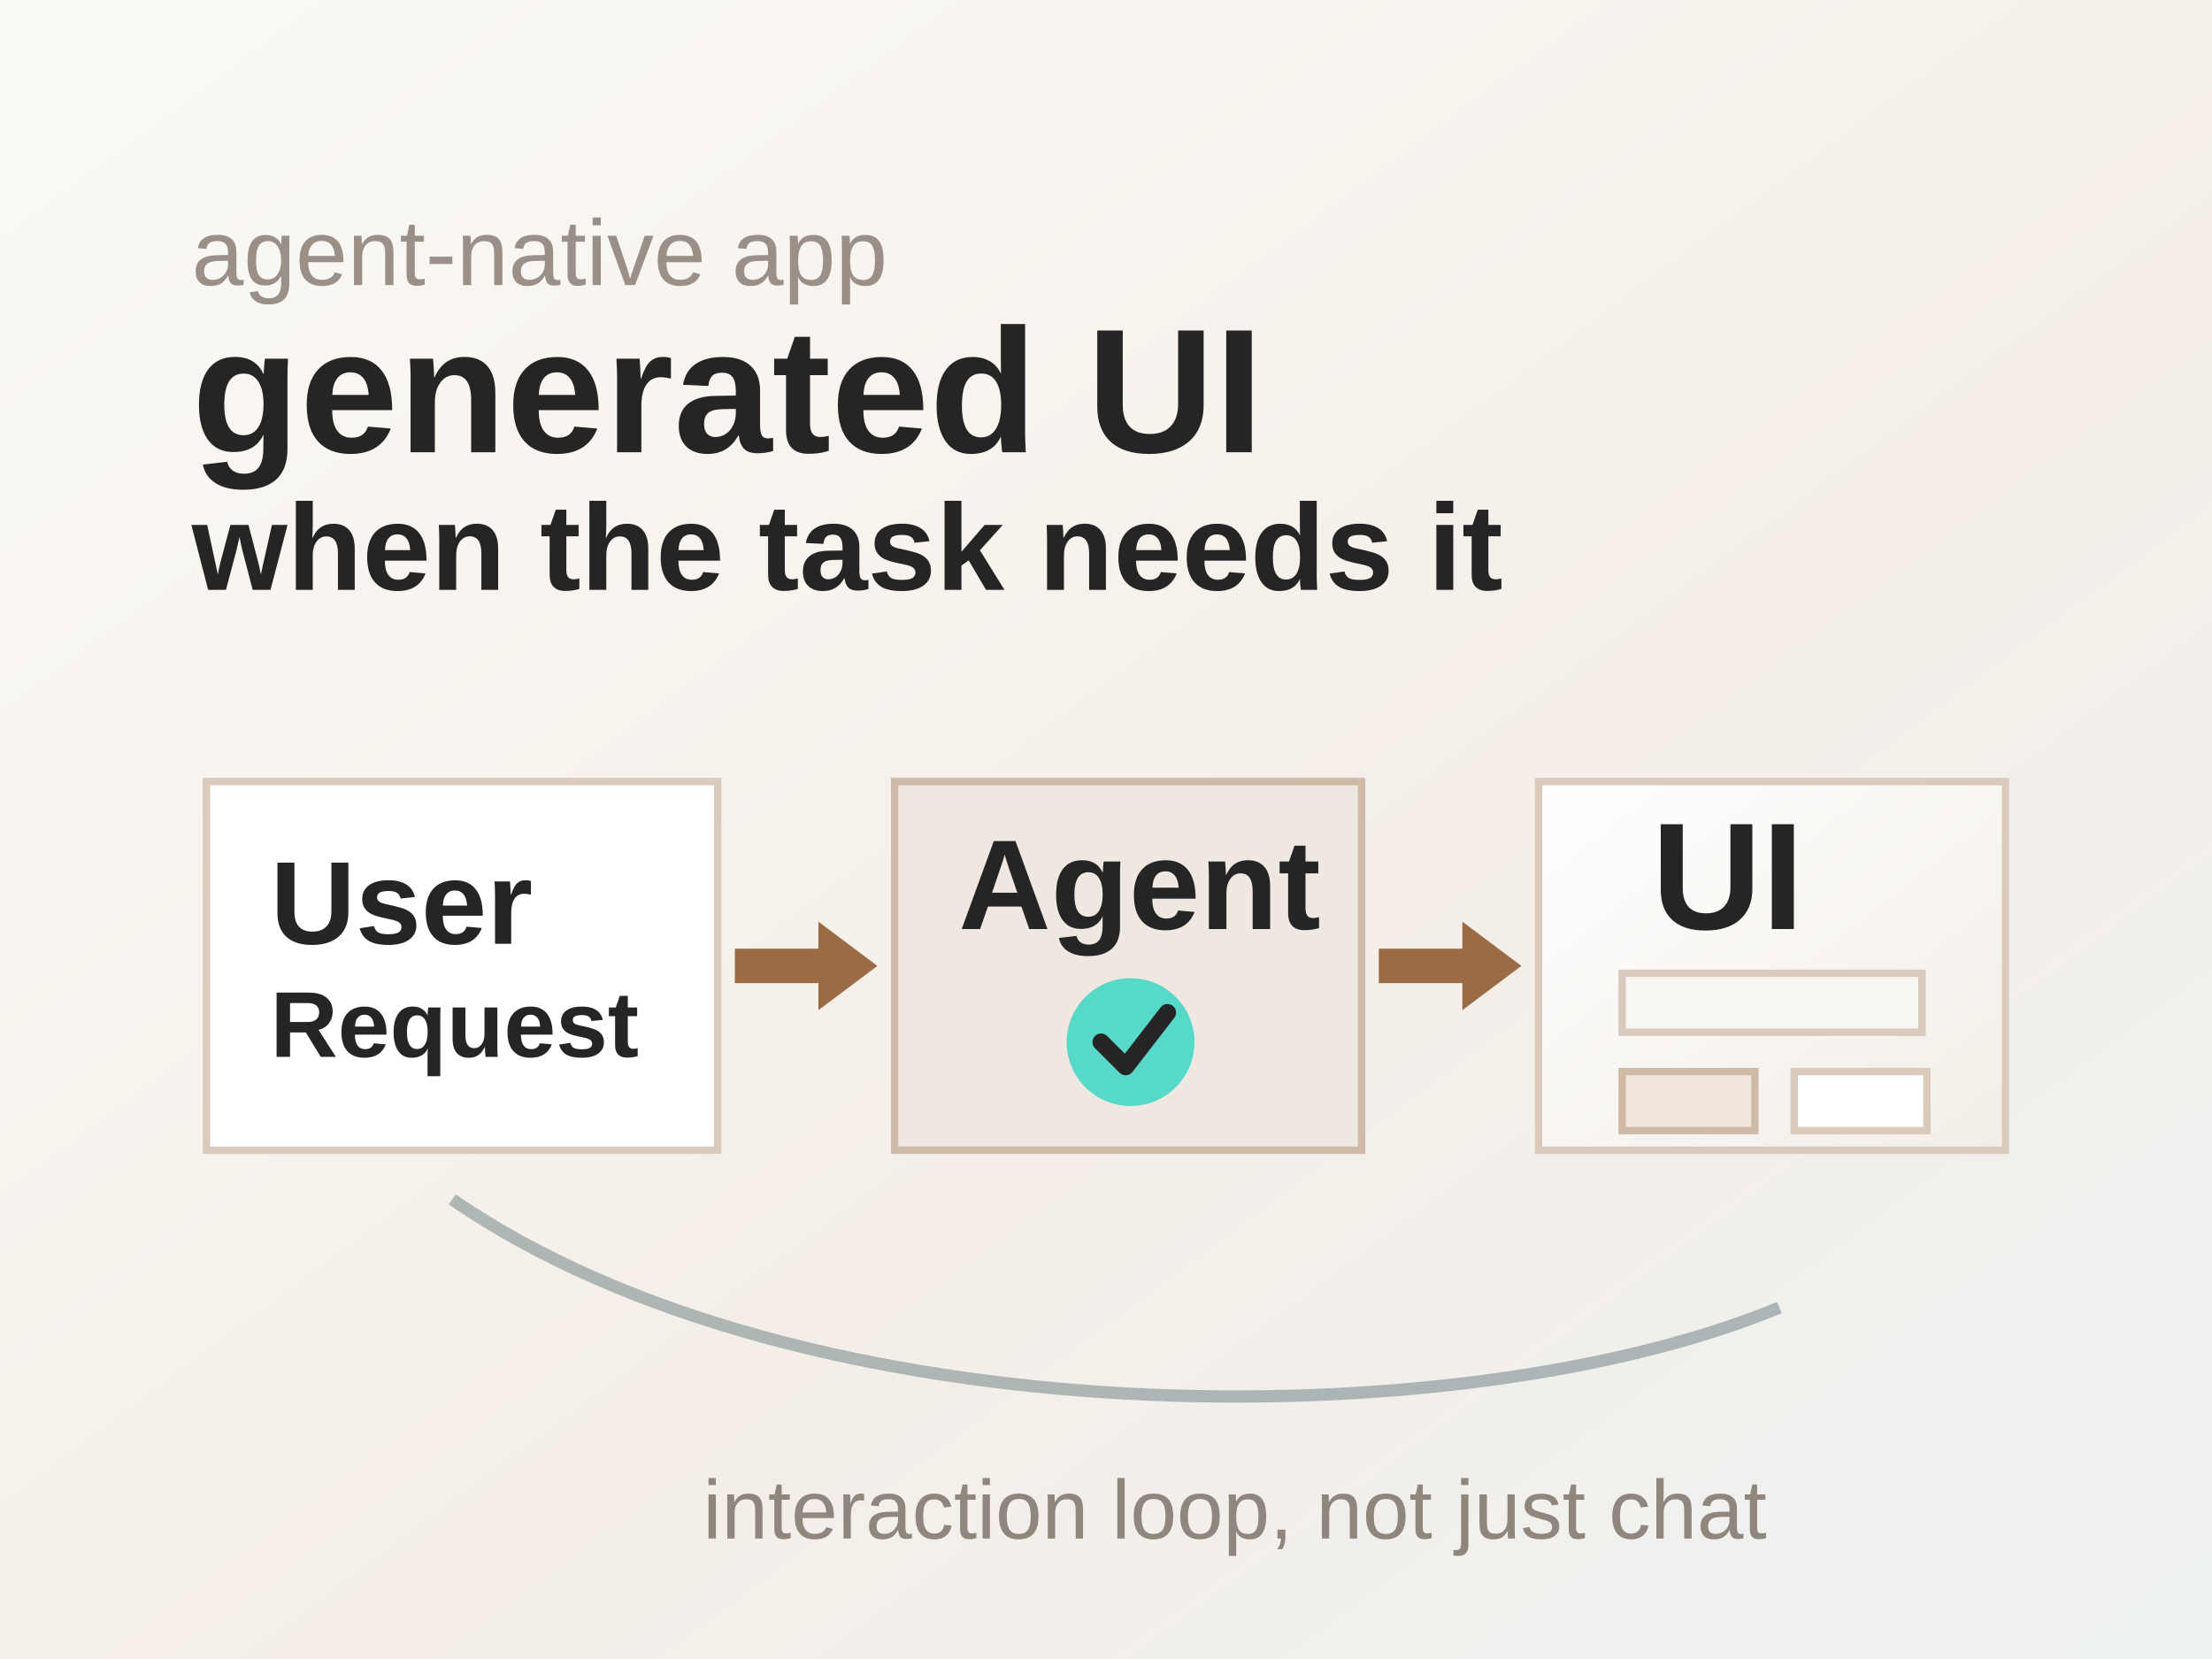
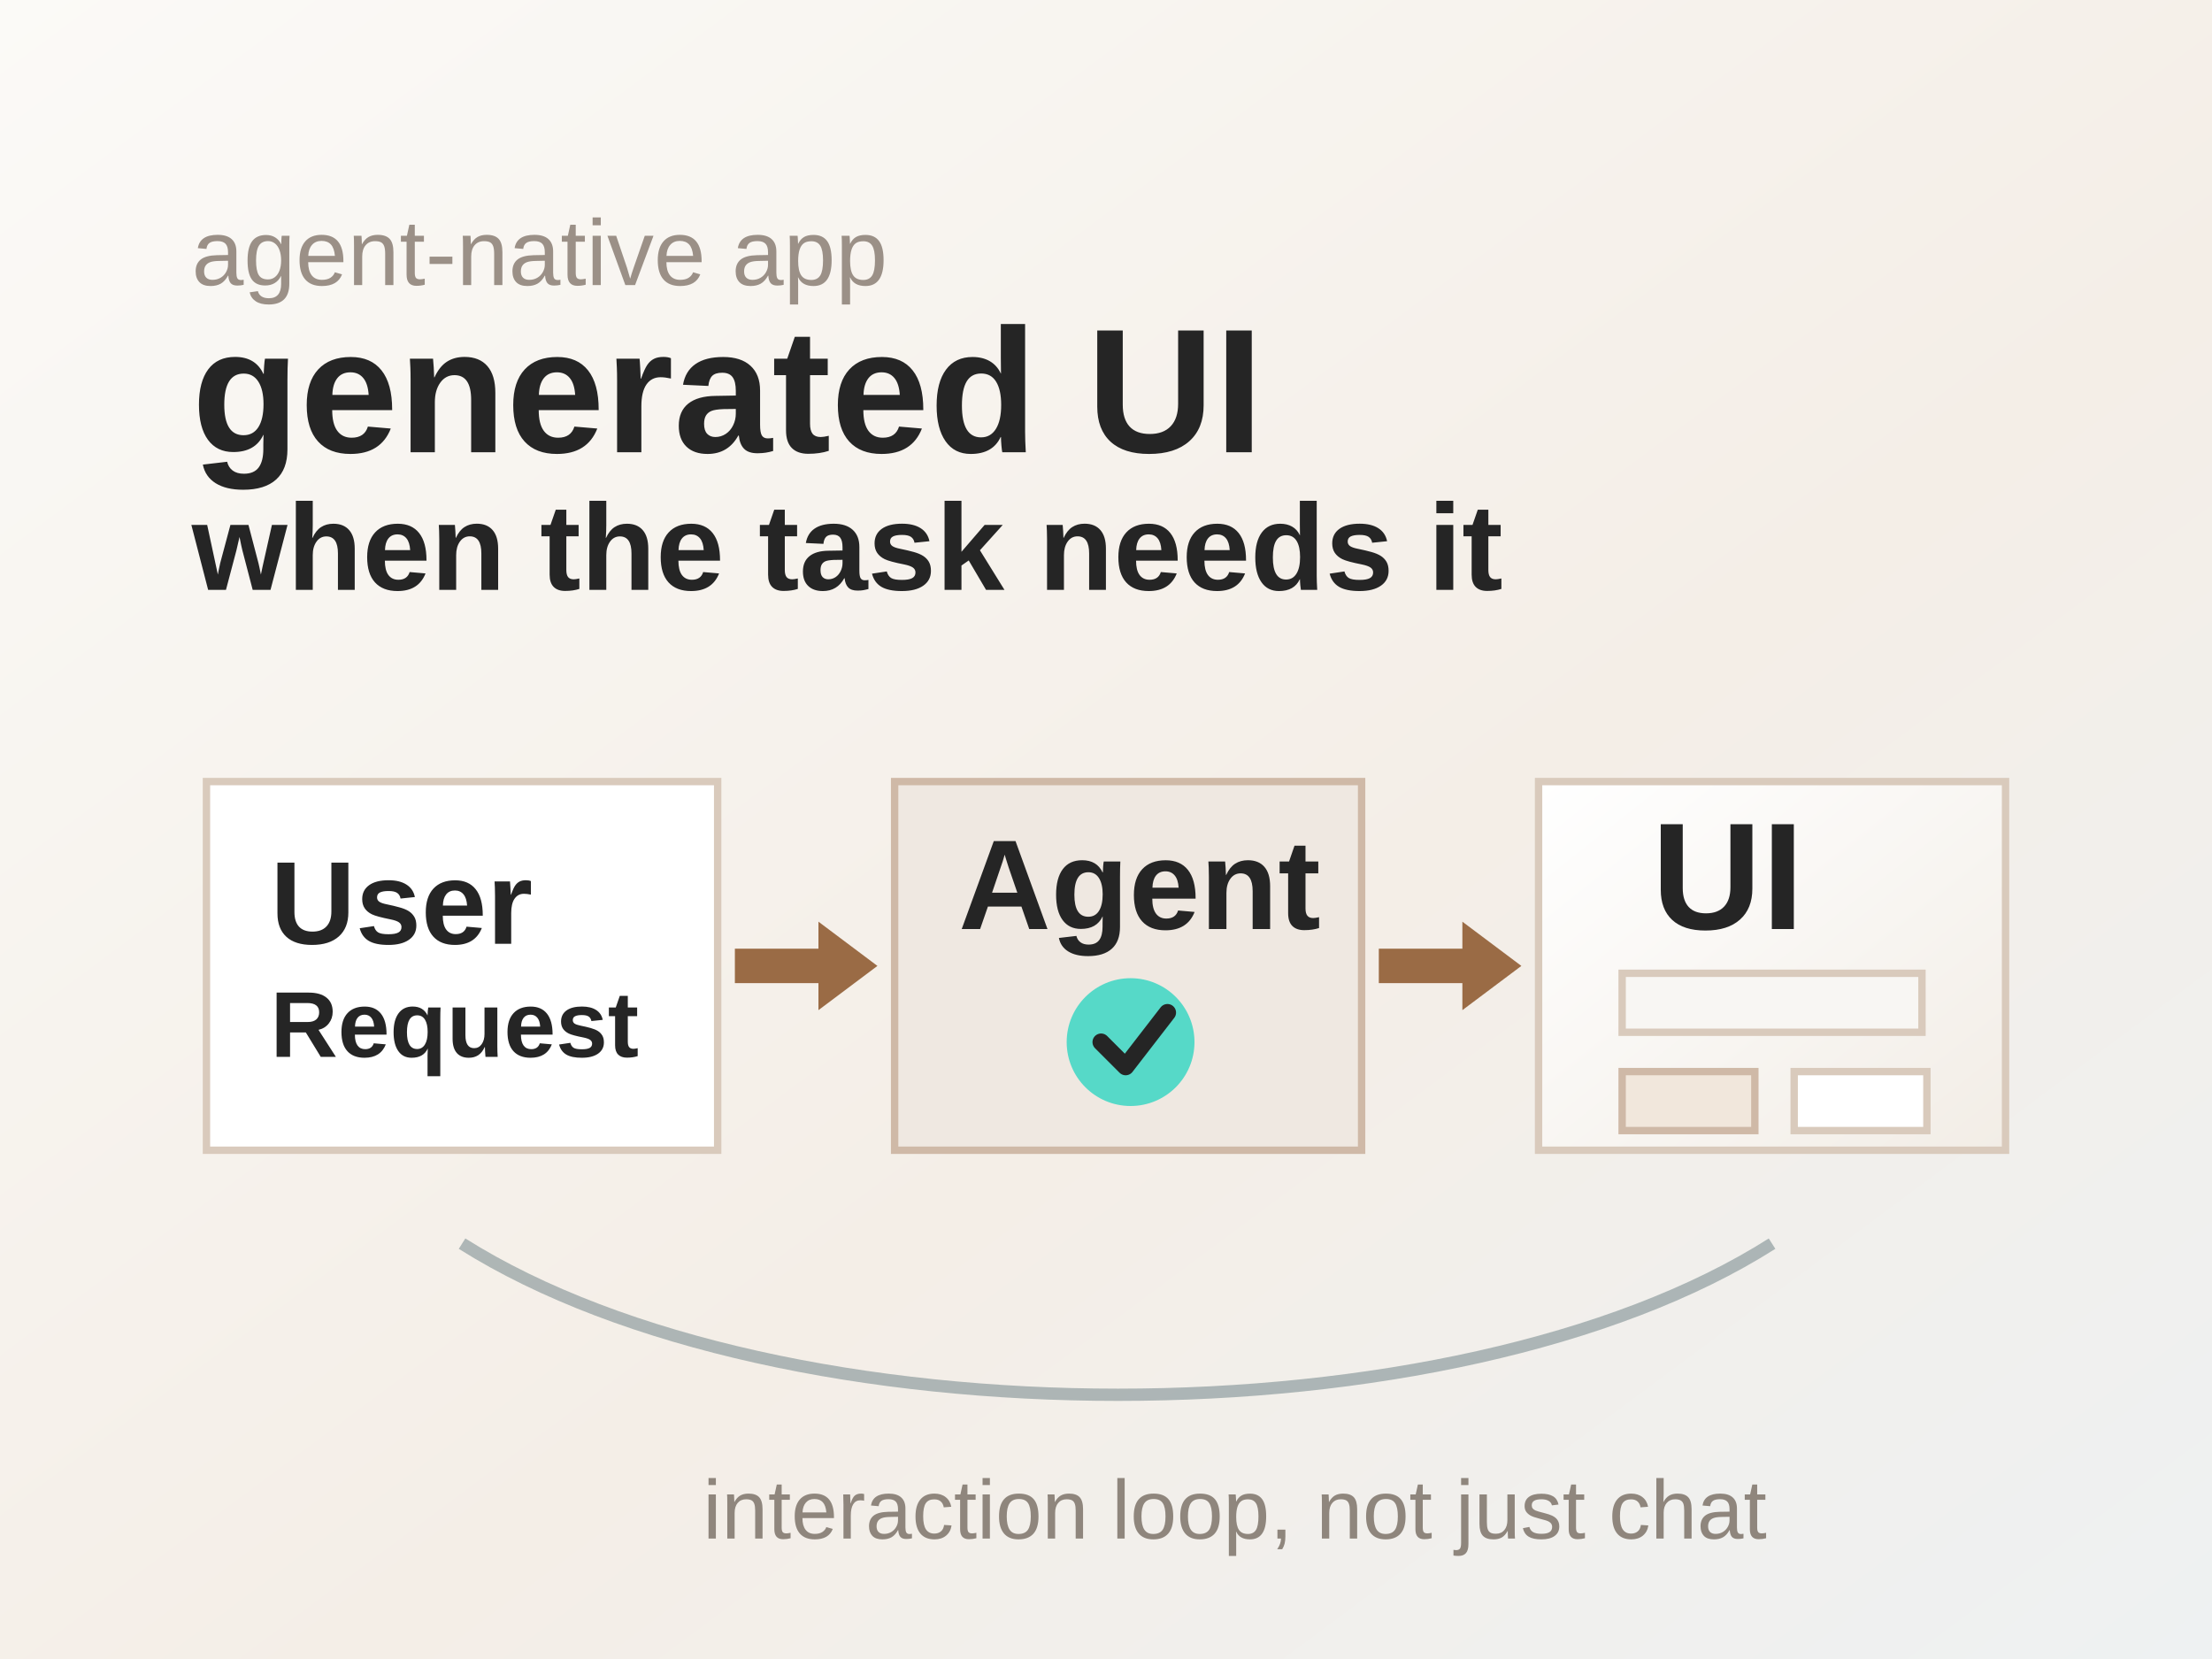
<svg xmlns="http://www.w3.org/2000/svg" viewBox="0 0 900 675" role="img" aria-labelledby="title desc">
  <defs>
    <linearGradient id="bg" x1="0" x2="1" y1="0" y2="1">
      <stop offset="0" stop-color="#fbfaf7" />
      <stop offset="0.58" stop-color="#f4eee7" />
      <stop offset="1" stop-color="#eef1f2" />
    </linearGradient>
    <linearGradient id="surface" x1="0" x2="1" y1="0" y2="1">
      <stop offset="0" stop-color="#ffffff" />
      <stop offset="1" stop-color="#f2ede6" />
    </linearGradient>
    <g id="node-arrow">
      <path d="M0,-7 H34 V-18 L58,0 L34,18 V7 H0 Z" fill="#9a6b45" />
    </g>
  </defs>
  <rect width="900" height="675" fill="url(#bg)" />
  <text x="78" y="116" fill="#9b9087" font-family="Arial, sans-serif" font-size="38">agent-native app</text>
  <text x="78" y="184" fill="#252525" font-family="Arial, sans-serif" font-size="72" font-weight="700">generated UI</text>
  <text x="78" y="240" fill="#252525" font-family="Arial, sans-serif" font-size="50" font-weight="700">when the task needs it</text>
  <g transform="translate(84 318)">
    <rect width="208" height="150" fill="#ffffff" stroke="#d9cabc" stroke-width="3" />
    <text x="26" y="66" fill="#252525" font-family="Arial, sans-serif" font-size="48" font-weight="700">User</text>
    <text x="26" y="112" fill="#252525" font-family="Arial, sans-serif" font-size="38" font-weight="700">Request</text>
  </g>
  <g transform="translate(364 318)">
    <rect width="190" height="150" fill="#efe8e1" stroke="#cfb9a7" stroke-width="3" />
    <text x="26" y="60" fill="#252525" font-family="Arial, sans-serif" font-size="52" font-weight="700">Agent</text>
    <circle cx="96" cy="106" r="26" fill="#4fd8c6" opacity="0.95" />
    <path d="M84 106 L94 116 L111 94" fill="none" stroke="#252525" stroke-width="7" stroke-linecap="round" stroke-linejoin="round" />
  </g>
  <g transform="translate(626 318)">
    <rect width="190" height="150" fill="url(#surface)" stroke="#d9cabc" stroke-width="3" />
    <text x="46" y="60" fill="#252525" font-family="Arial, sans-serif" font-size="62" font-weight="700">UI</text>
    <rect x="34" y="78" width="122" height="24" fill="#f8f6f3" stroke="#d9cabc" stroke-width="3" />
    <rect x="34" y="118" width="54" height="24" fill="#f1e7dc" stroke="#cfb9a7" stroke-width="3" />
    <rect x="104" y="118" width="54" height="24" fill="#ffffff" stroke="#d9cabc" stroke-width="3" />
  </g>
  <use href="#node-arrow" x="299" y="393" />
  <use href="#node-arrow" x="561" y="393" />
-   <path d="M724 532 C594 586, 326 586, 184 488" fill="none" stroke="#879799" stroke-width="5" opacity="0.65" />
+   <path d="M188 506 C318 588, 592 588, 721 506" fill="none" stroke="#879799" stroke-width="5" opacity="0.65" />
  <text x="286" y="626" fill="#8f867d" font-family="Arial, sans-serif" font-size="34">interaction loop, not just chat</text>
</svg>
